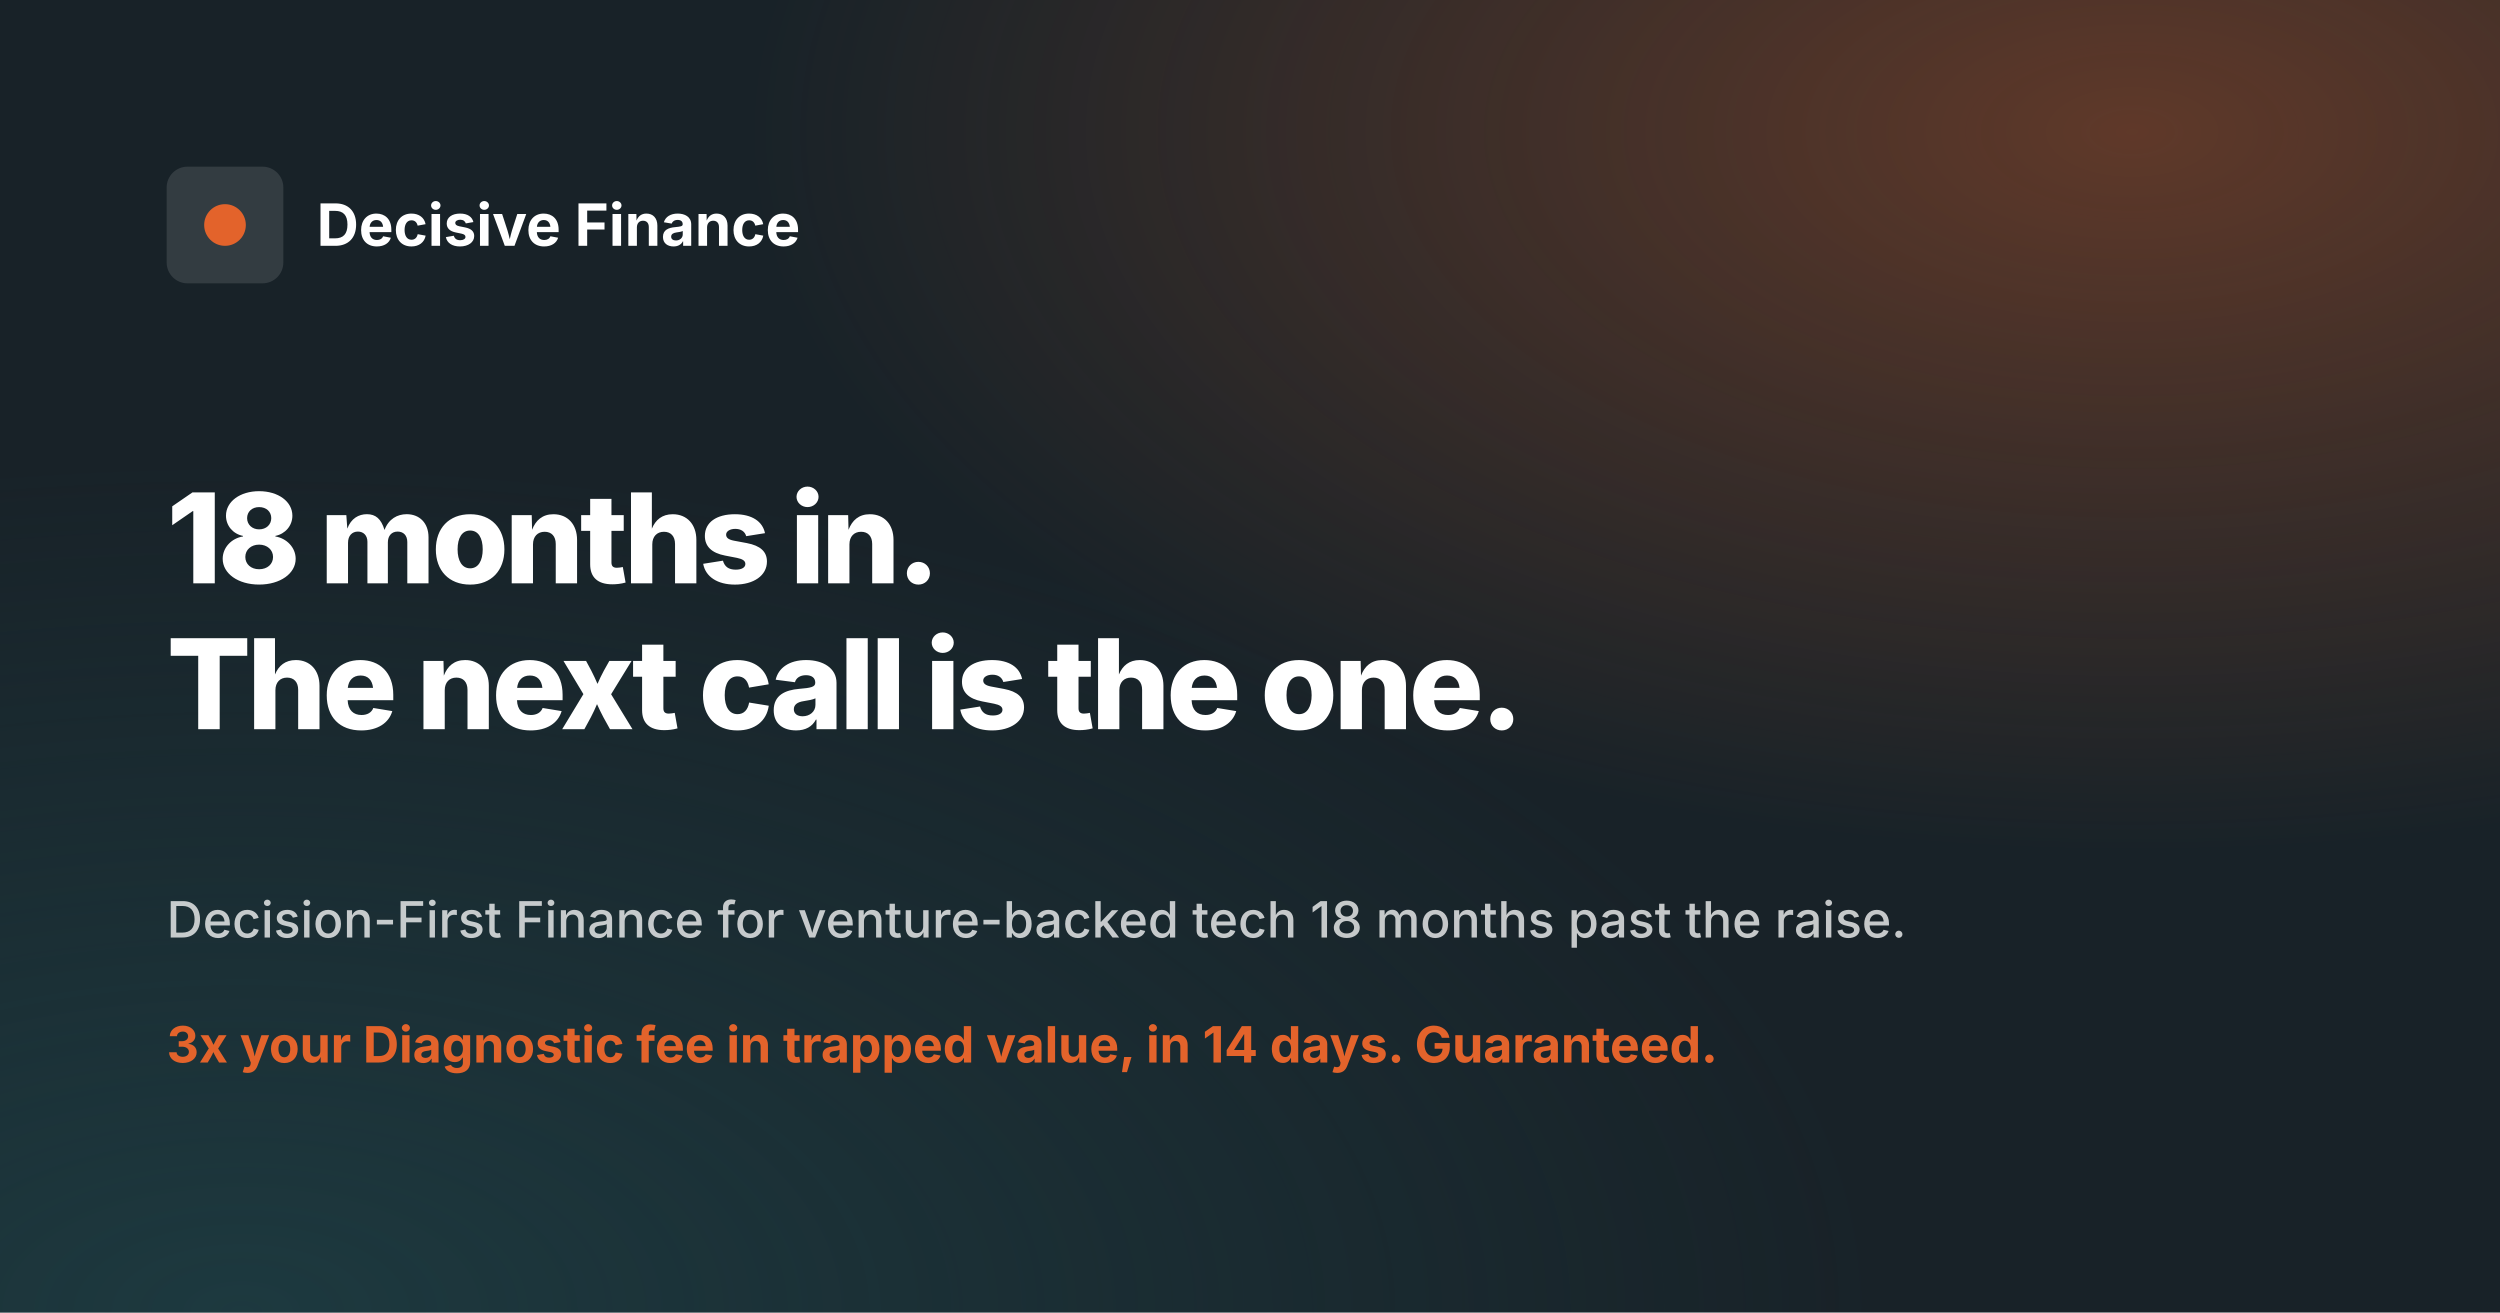
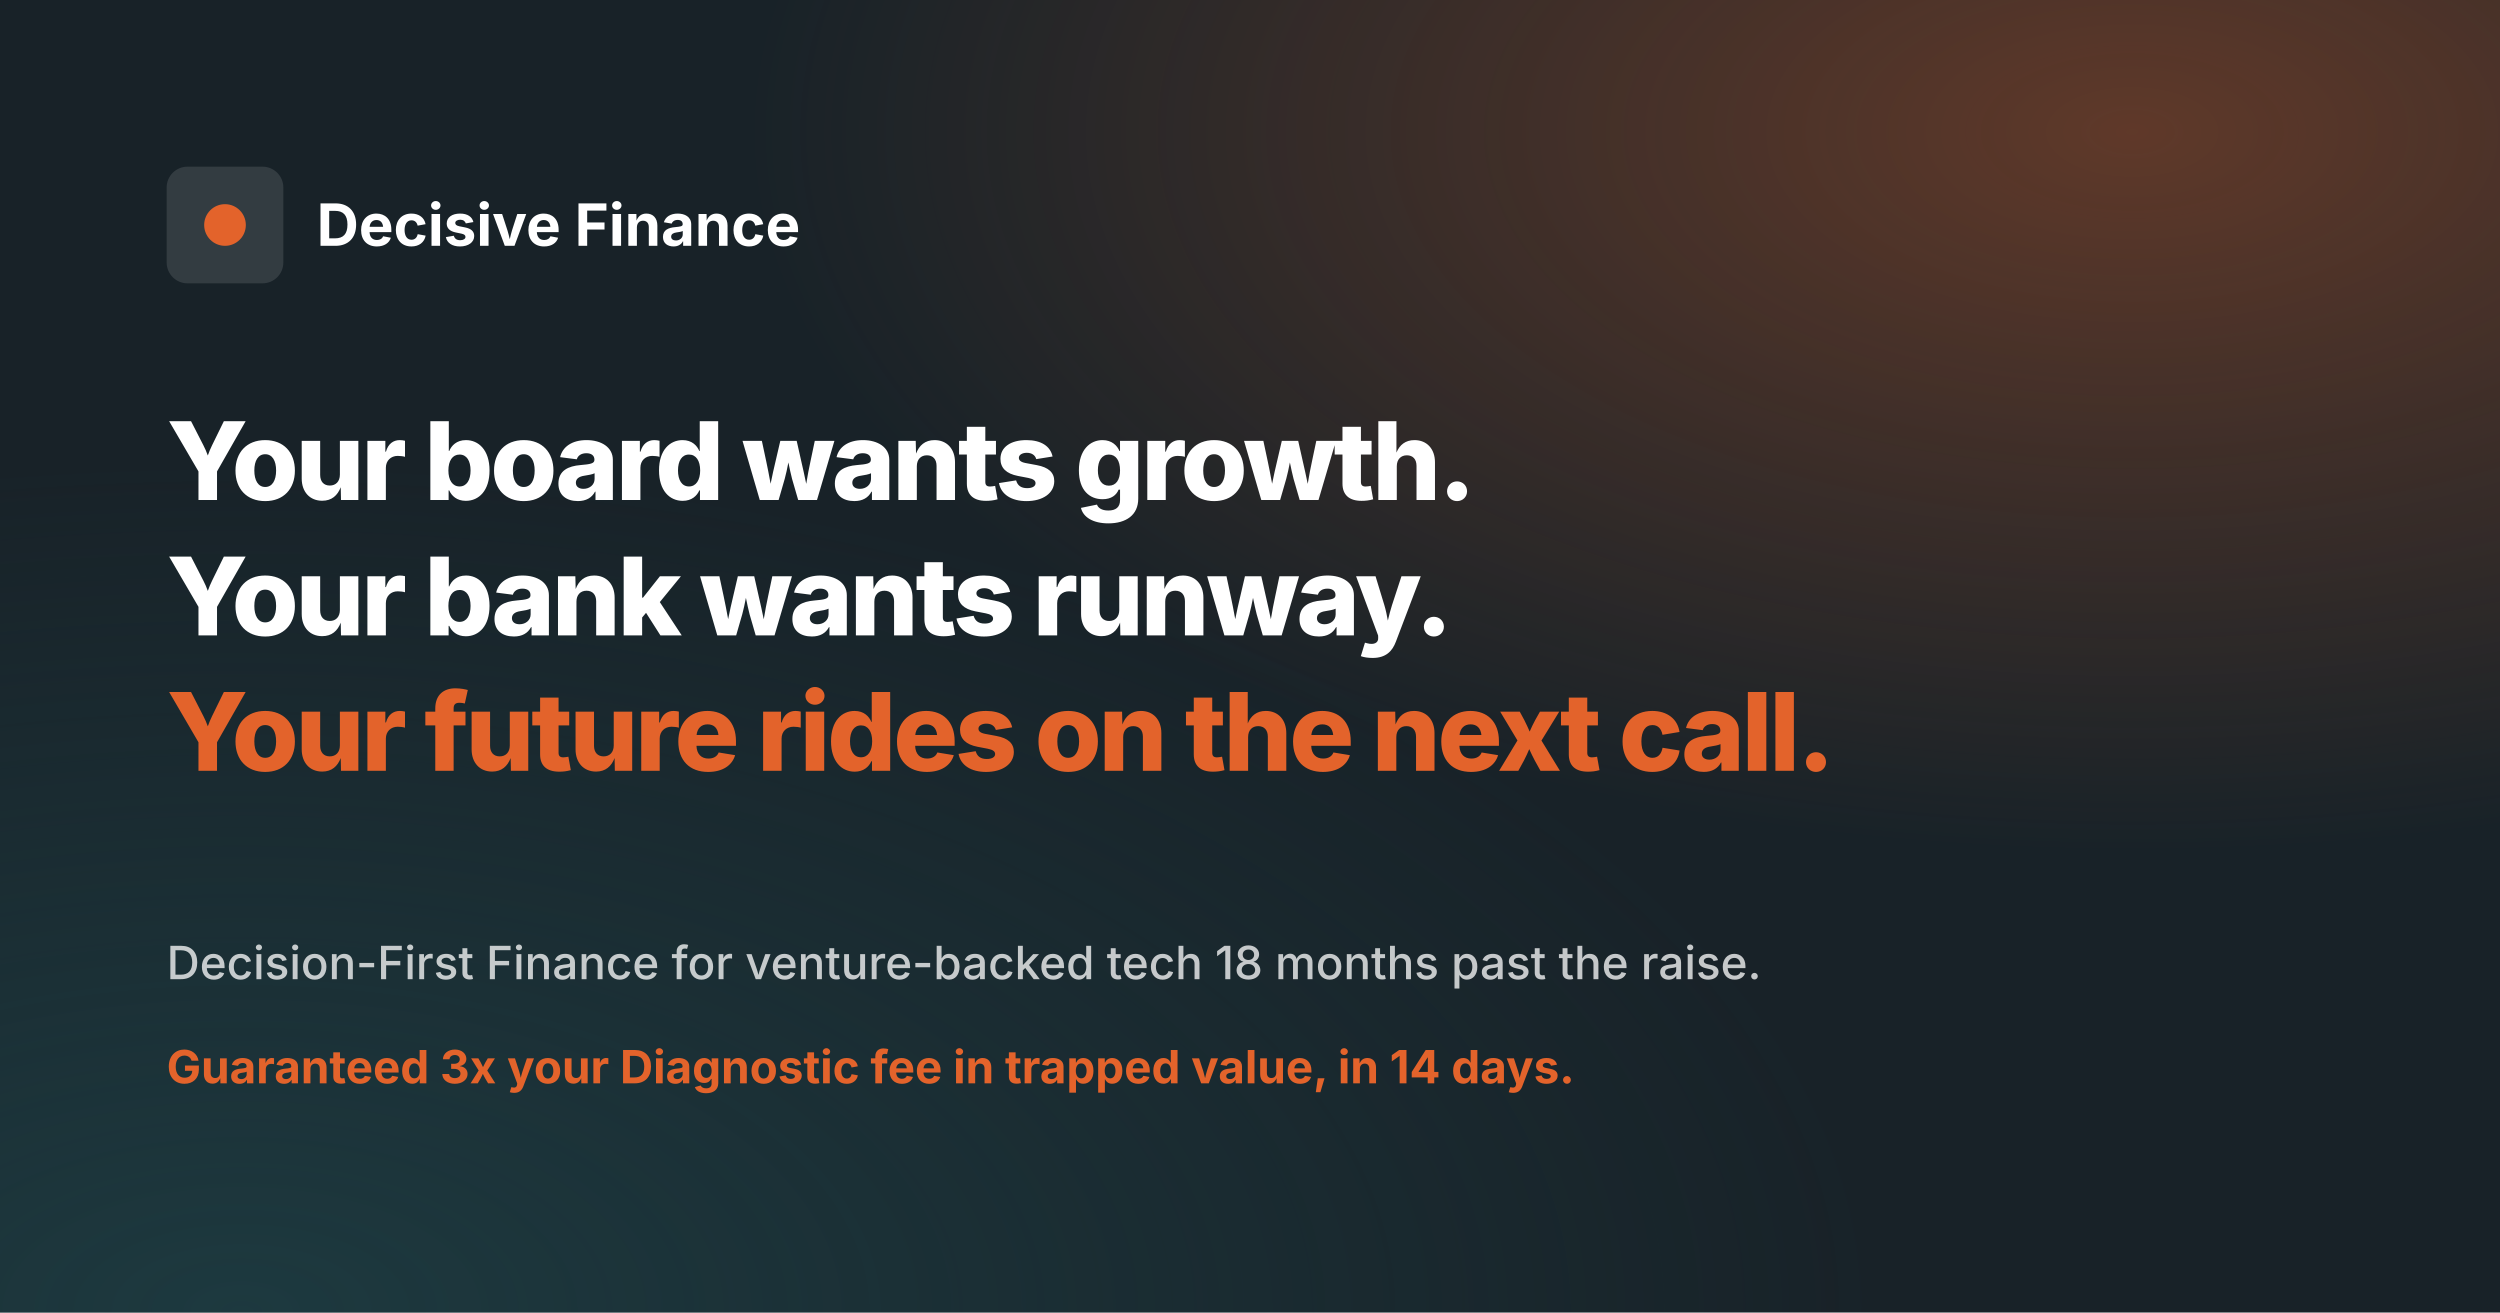
<svg xmlns="http://www.w3.org/2000/svg" viewBox="0 0 1200 630" width="1200" height="630">
  <defs>
    <radialGradient id="g1" cx="85%" cy="10%" r="55%">
      <stop offset="0%" stop-color="#e3632b" stop-opacity="0.35" />
      <stop offset="100%" stop-color="#e3632b" stop-opacity="0" />
    </radialGradient>
    <radialGradient id="g2" cx="10%" cy="100%" r="65%">
      <stop offset="0%" stop-color="#214c52" stop-opacity="0.55" />
      <stop offset="100%" stop-color="#214c52" stop-opacity="0" />
    </radialGradient>
  </defs>
  <rect width="1200" height="630" fill="#182228" />
  <rect width="1200" height="630" fill="url(#g1)" />
  <rect width="1200" height="630" fill="url(#g2)" />
  <g transform="translate(80, 80)">
    <rect width="56" height="56" rx="10" fill="#ffffff" fill-opacity="0.12" />
    <circle cx="28" cy="28" r="10" fill="#e3632b" />
  </g>
  <text x="152" y="118" font-family="Inter, -apple-system, BlinkMacSystemFont, sans-serif" font-weight="700" font-size="28" fill="#ffffff">Decisive Finance</text>
-   <text x="80" y="280" font-family="Inter, -apple-system, BlinkMacSystemFont, sans-serif" font-weight="800" font-size="60" fill="#ffffff" letter-spacing="-2">18 months in.</text>
-   <text x="80" y="350" font-family="Inter, -apple-system, BlinkMacSystemFont, sans-serif" font-weight="800" font-size="60" fill="#ffffff" letter-spacing="-2">The next call is the one.</text>
-   <text x="80" y="450" font-family="Inter, -apple-system, BlinkMacSystemFont, sans-serif" font-weight="500" font-size="24" fill="#ffffff" fill-opacity="0.75">Decision-First Finance for venture-backed tech 18 months past the raise.</text>
-   <text x="80" y="510" font-family="Inter, -apple-system, BlinkMacSystemFont, sans-serif" font-weight="700" font-size="24" fill="#e3632b">3x your Diagnostic fee in trapped value, in 14 days. Guaranteed.</text>
+   <text x="80" y="240" font-family="Inter, -apple-system, BlinkMacSystemFont, sans-serif" font-weight="800" font-size="52" fill="#ffffff" letter-spacing="-1.5">Your board wants growth.</text>
+   <text x="80" y="305" font-family="Inter, -apple-system, BlinkMacSystemFont, sans-serif" font-weight="800" font-size="52" fill="#ffffff" letter-spacing="-1.5">Your bank wants runway.</text>
+   <text x="80" y="370" font-family="Inter, -apple-system, BlinkMacSystemFont, sans-serif" font-weight="800" font-size="52" fill="#e3632b" letter-spacing="-1.5">Your future rides on the next call.</text>
+   <text x="80" y="470" font-family="Inter, -apple-system, BlinkMacSystemFont, sans-serif" font-weight="500" font-size="22" fill="#ffffff" fill-opacity="0.75">Decision-First Finance for venture-backed tech 18 months past the raise.</text>
+   <text x="80" y="520" font-family="Inter, -apple-system, BlinkMacSystemFont, sans-serif" font-weight="700" font-size="22" fill="#e3632b">Guaranteed 3x your Diagnostic fee in trapped value, in 14 days.</text>
</svg>
